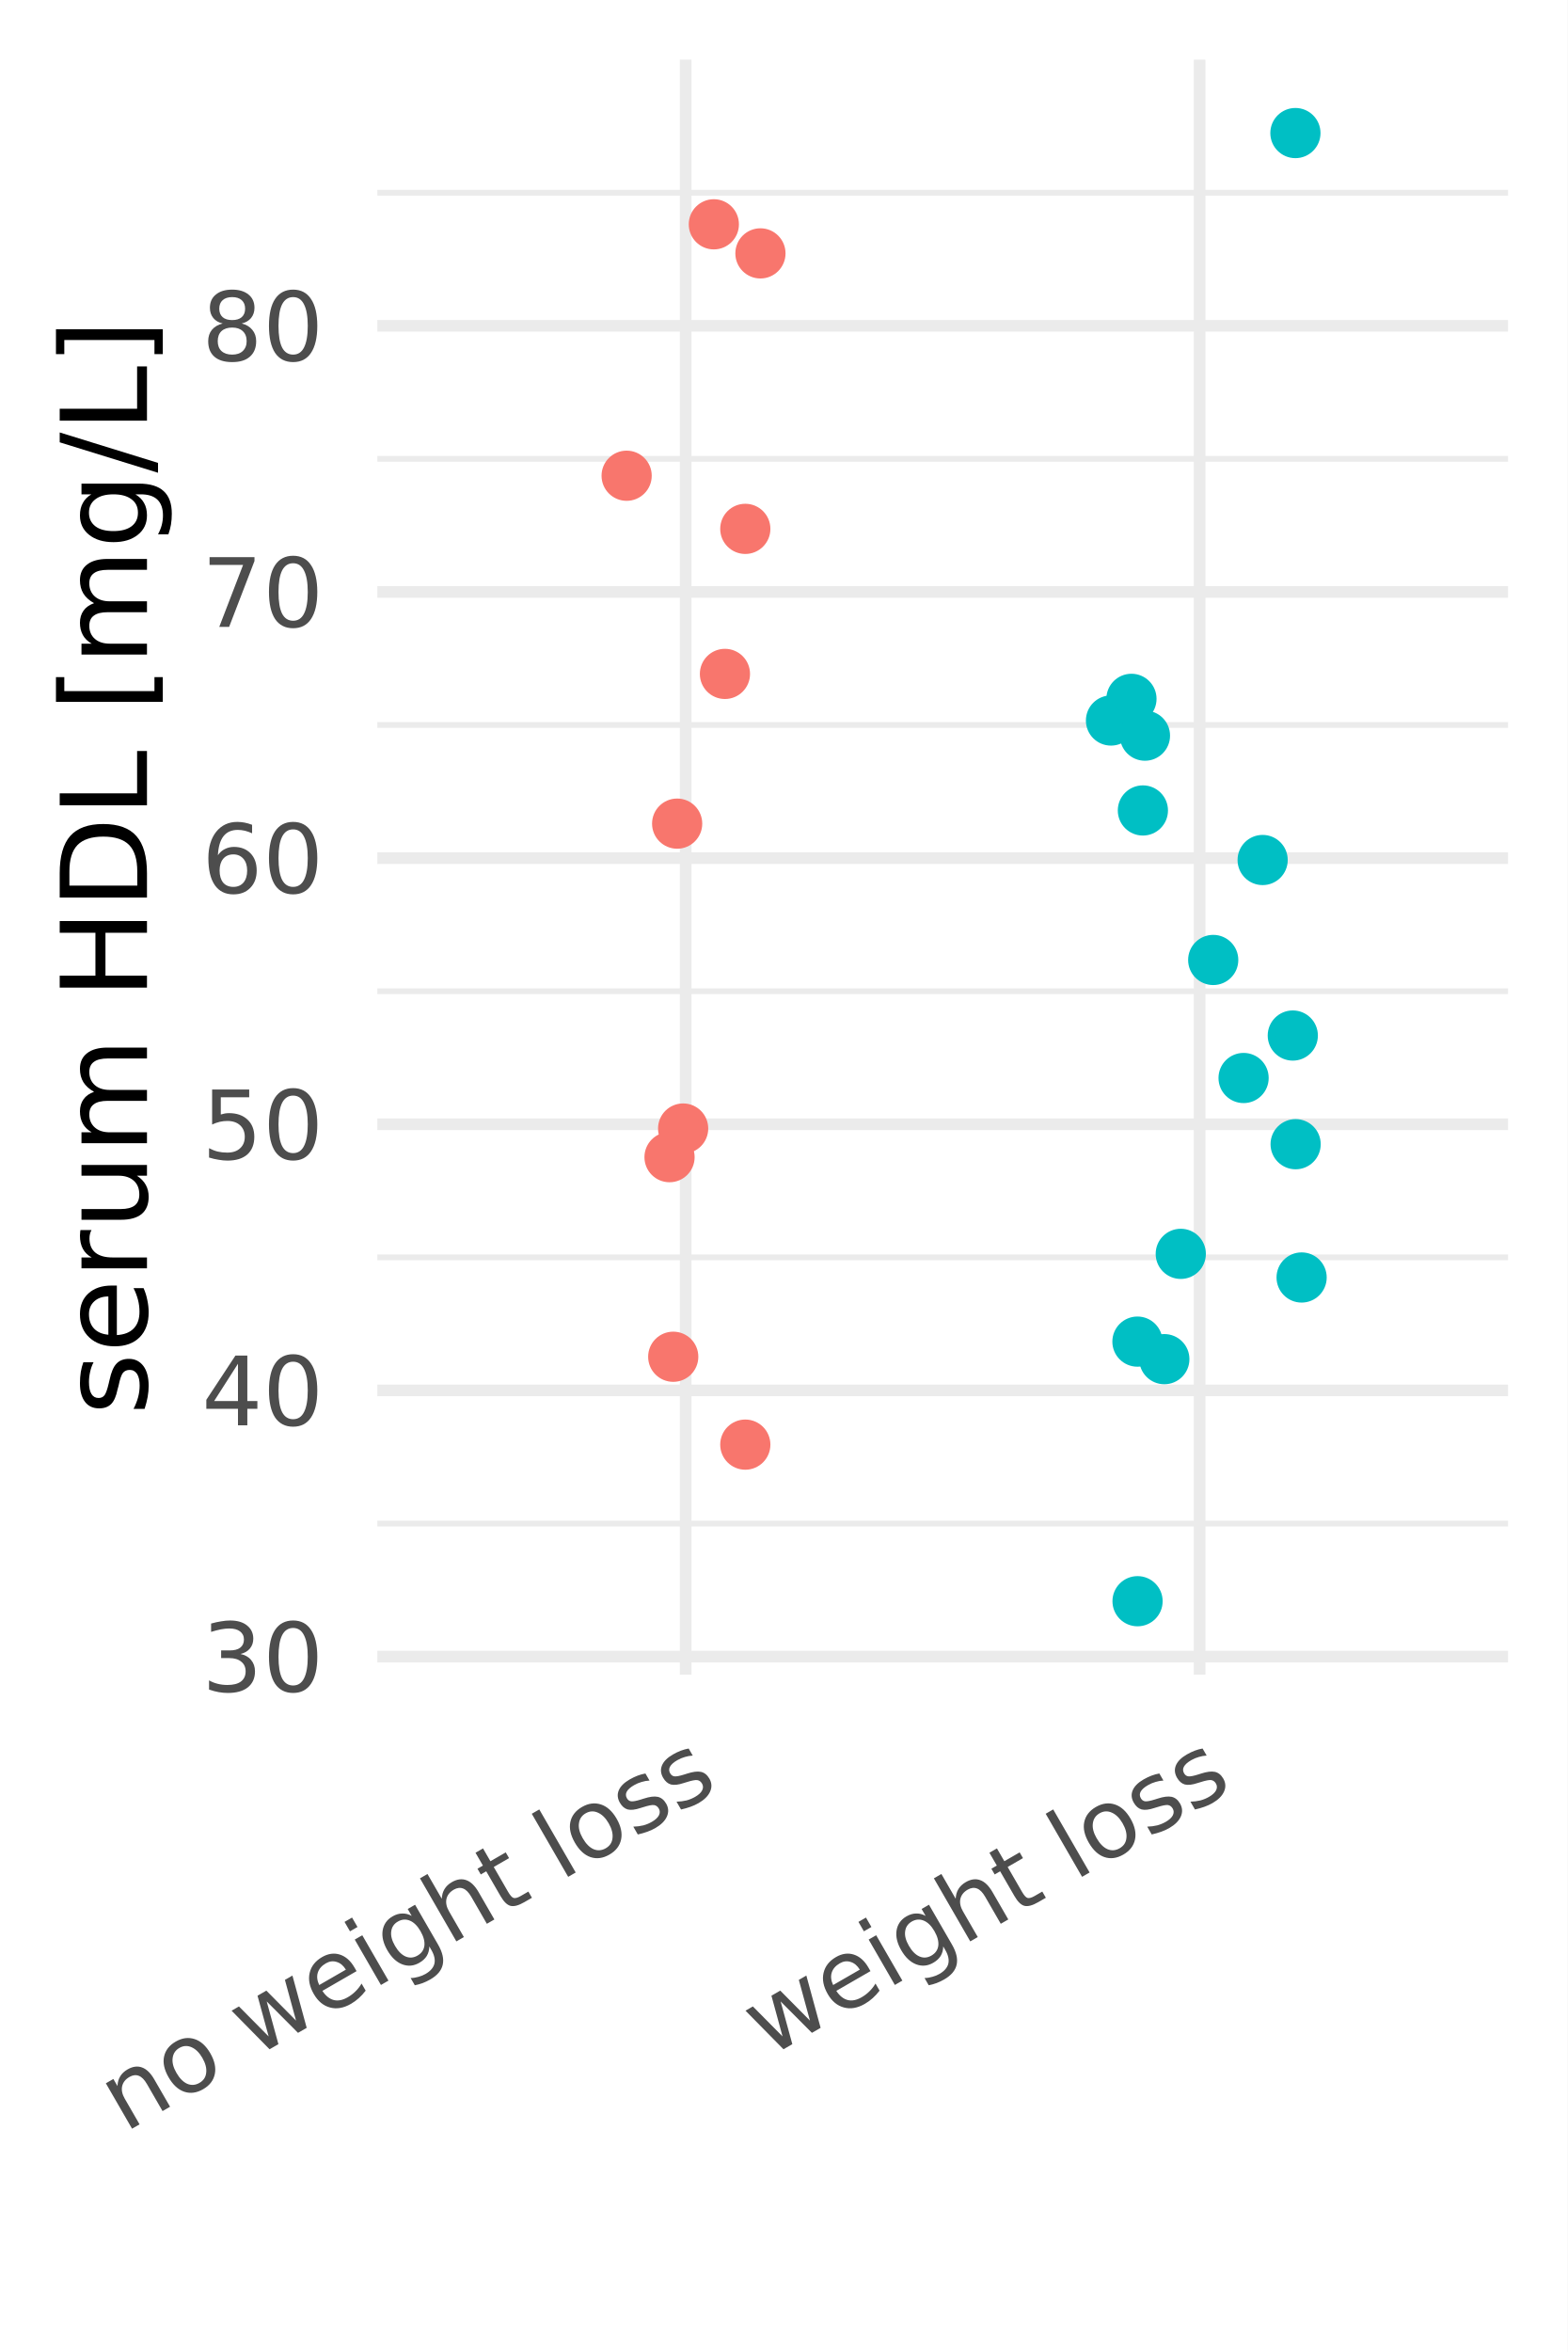
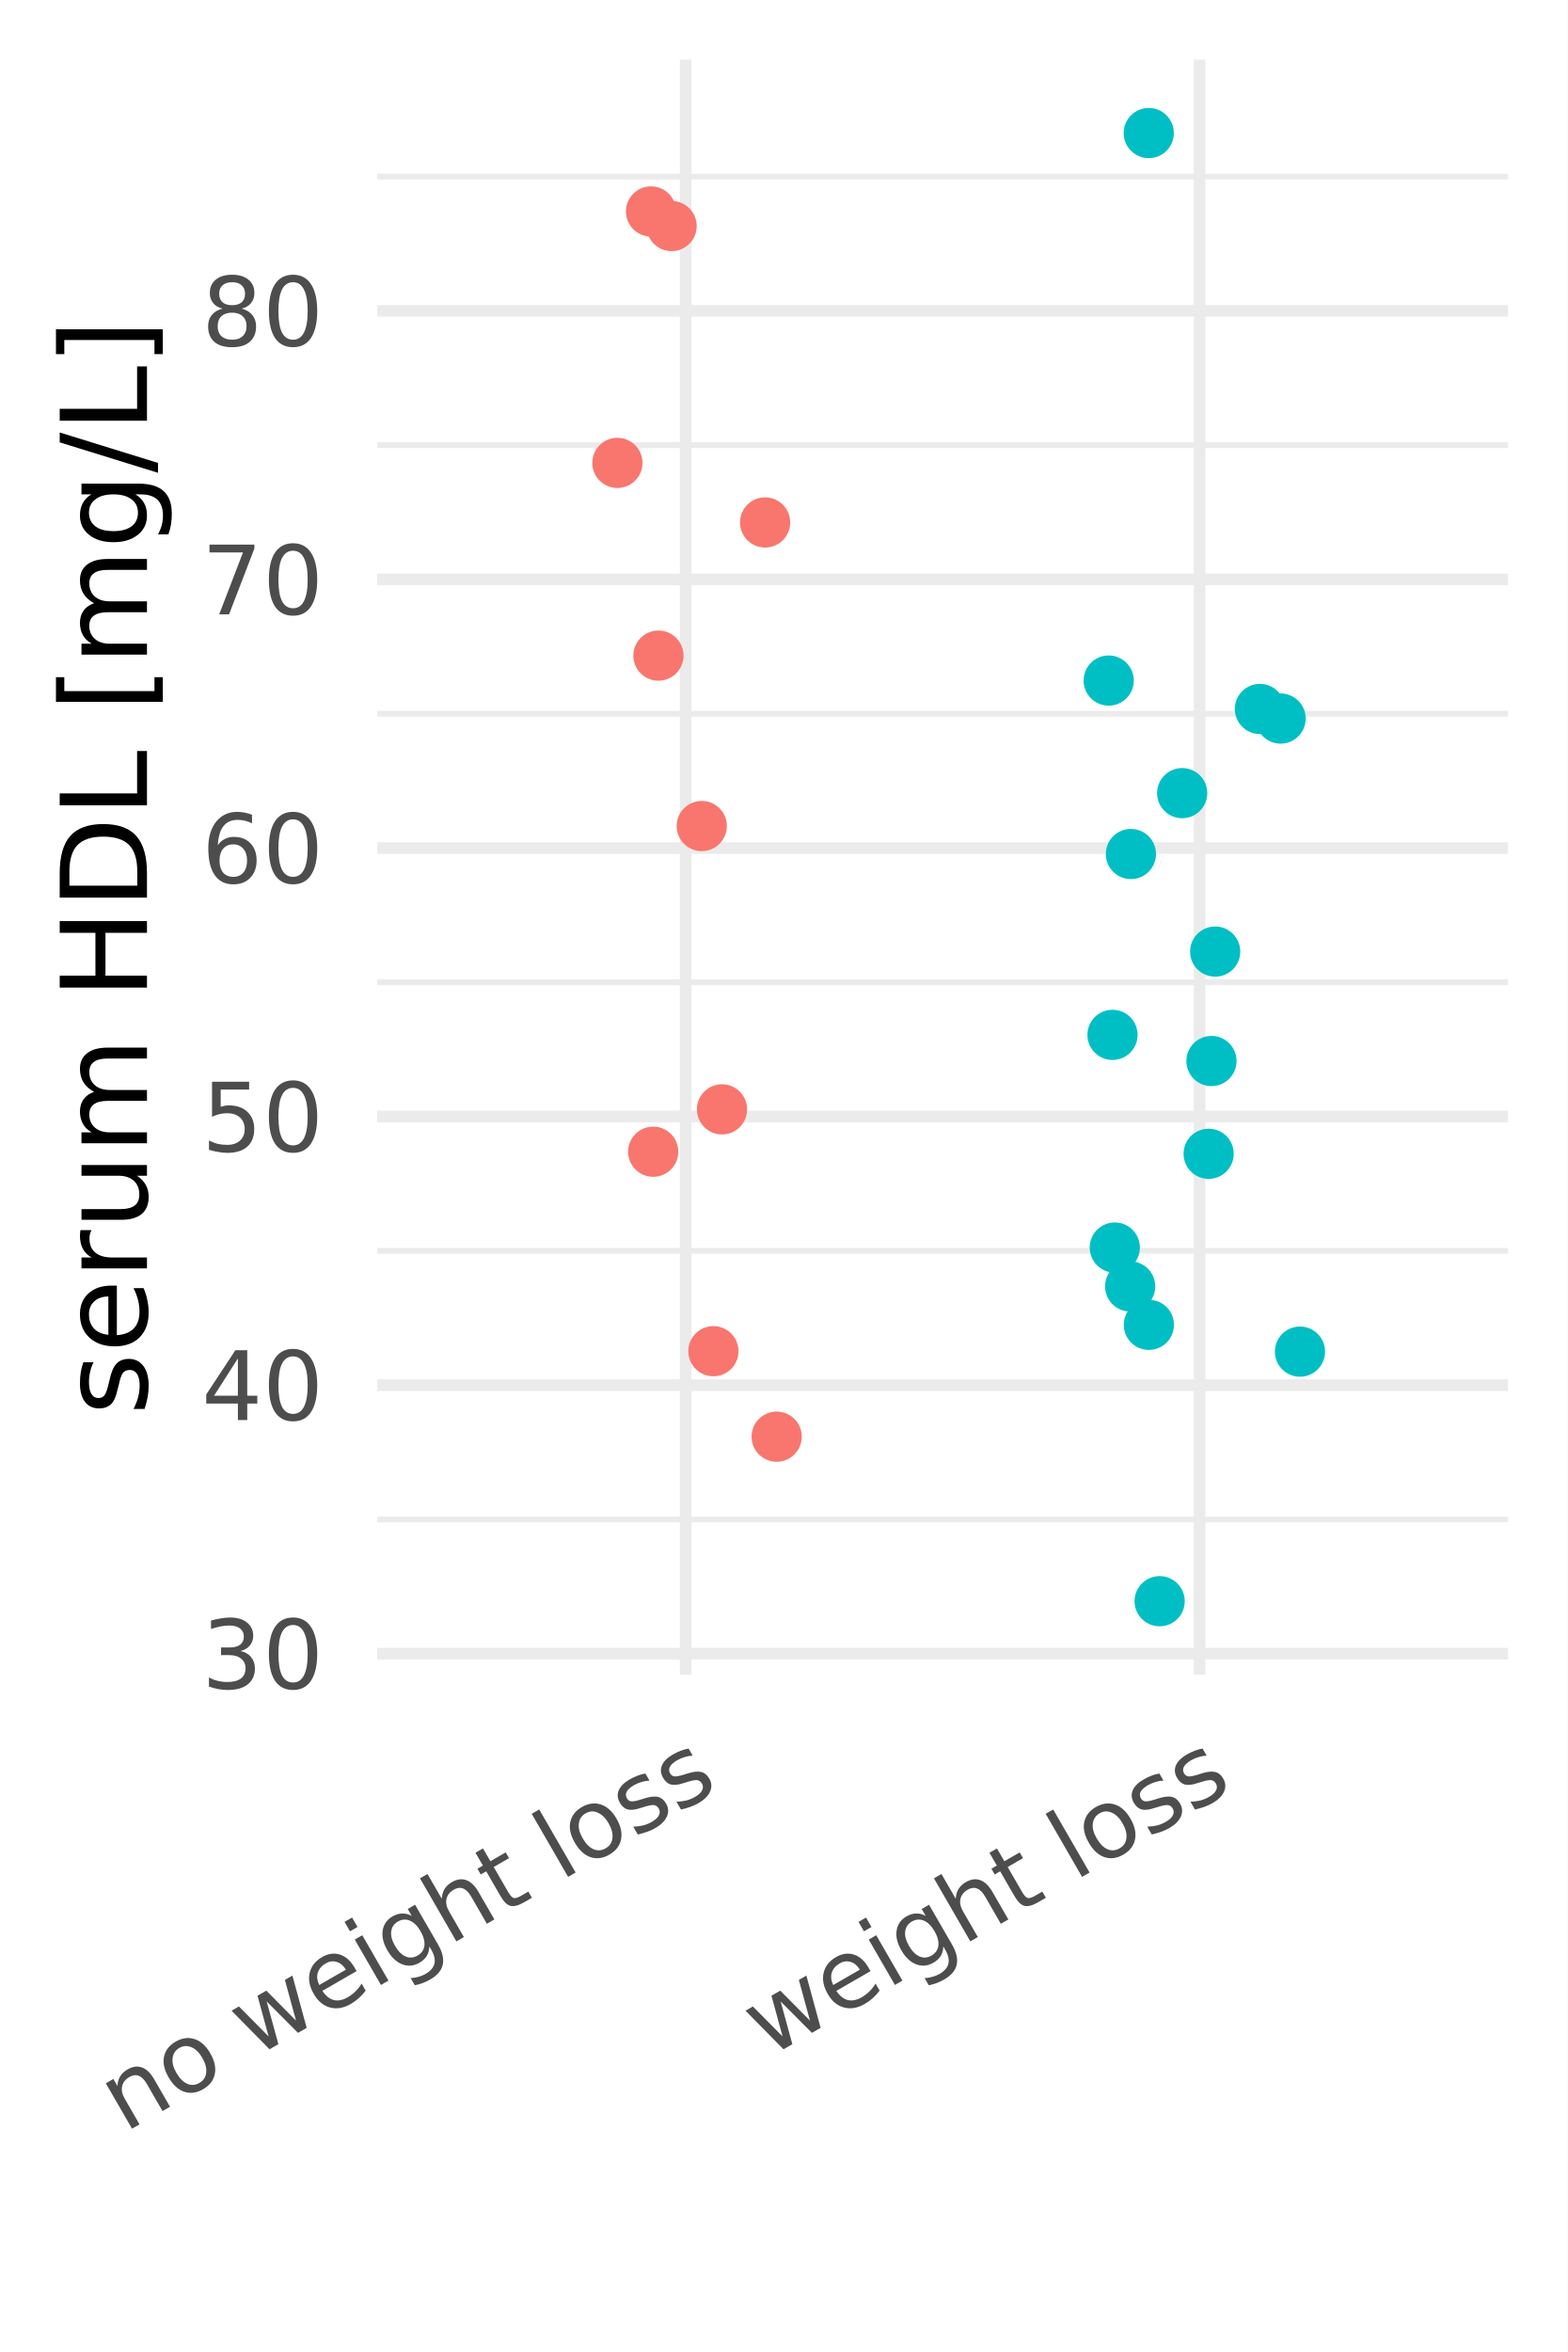
- <svg xmlns="http://www.w3.org/2000/svg" viewBox="0 0 144.00 216.00">
+ <svg xmlns="http://www.w3.org/2000/svg" class="svglite" width="144.00pt" height="216.00pt" viewBox="0 0 144.00 216.00">
  <defs>
    <style type="text/css">
-     line, polyline, polygon, path, rect, circle {
+     .svglite line, .svglite polyline, .svglite polygon, .svglite path, .svglite rect, .svglite circle {
      fill: none;
      stroke: #000000;
      stroke-linecap: round;
      stroke-linejoin: round;
      stroke-miterlimit: 10.00;
    }
  </style>
  </defs>
  <rect width="100%" height="100%" style="stroke: none; fill: #FFFFFF;" />
  <defs>
-     <clipPath id="cpMzQuNjZ8MTM4LjUyfDE1My43OXw1LjQ4">
-       <rect x="34.66" y="5.48" width="103.87" height="148.31" />
-     </clipPath>
-   </defs>
-   <polyline points="34.66,139.92 138.52,139.92 " style="stroke-width: 0.53; stroke: #EBEBEB; stroke-linecap: butt;" clip-path="url(#cpMzQuNjZ8MTM4LjUyfDE1My43OXw1LjQ4)" />
-   <polyline points="34.66,115.47 138.52,115.47 " style="stroke-width: 0.53; stroke: #EBEBEB; stroke-linecap: butt;" clip-path="url(#cpMzQuNjZ8MTM4LjUyfDE1My43OXw1LjQ4)" />
-   <polyline points="34.66,91.03 138.52,91.03 " style="stroke-width: 0.53; stroke: #EBEBEB; stroke-linecap: butt;" clip-path="url(#cpMzQuNjZ8MTM4LjUyfDE1My43OXw1LjQ4)" />
-   <polyline points="34.66,66.58 138.52,66.58 " style="stroke-width: 0.53; stroke: #EBEBEB; stroke-linecap: butt;" clip-path="url(#cpMzQuNjZ8MTM4LjUyfDE1My43OXw1LjQ4)" />
-   <polyline points="34.66,42.14 138.52,42.14 " style="stroke-width: 0.53; stroke: #EBEBEB; stroke-linecap: butt;" clip-path="url(#cpMzQuNjZ8MTM4LjUyfDE1My43OXw1LjQ4)" />
-   <polyline points="34.66,17.70 138.52,17.70 " style="stroke-width: 0.53; stroke: #EBEBEB; stroke-linecap: butt;" clip-path="url(#cpMzQuNjZ8MTM4LjUyfDE1My43OXw1LjQ4)" />
-   <polyline points="34.66,152.14 138.52,152.14 " style="stroke-width: 1.07; stroke: #EBEBEB; stroke-linecap: butt;" clip-path="url(#cpMzQuNjZ8MTM4LjUyfDE1My43OXw1LjQ4)" />
-   <polyline points="34.66,127.69 138.52,127.69 " style="stroke-width: 1.07; stroke: #EBEBEB; stroke-linecap: butt;" clip-path="url(#cpMzQuNjZ8MTM4LjUyfDE1My43OXw1LjQ4)" />
-   <polyline points="34.66,103.25 138.52,103.25 " style="stroke-width: 1.07; stroke: #EBEBEB; stroke-linecap: butt;" clip-path="url(#cpMzQuNjZ8MTM4LjUyfDE1My43OXw1LjQ4)" />
-   <polyline points="34.66,78.81 138.52,78.81 " style="stroke-width: 1.07; stroke: #EBEBEB; stroke-linecap: butt;" clip-path="url(#cpMzQuNjZ8MTM4LjUyfDE1My43OXw1LjQ4)" />
-   <polyline points="34.66,54.36 138.52,54.36 " style="stroke-width: 1.07; stroke: #EBEBEB; stroke-linecap: butt;" clip-path="url(#cpMzQuNjZ8MTM4LjUyfDE1My43OXw1LjQ4)" />
-   <polyline points="34.66,29.92 138.52,29.92 " style="stroke-width: 1.07; stroke: #EBEBEB; stroke-linecap: butt;" clip-path="url(#cpMzQuNjZ8MTM4LjUyfDE1My43OXw1LjQ4)" />
-   <polyline points="62.98,153.79 62.98,5.48 " style="stroke-width: 1.07; stroke: #EBEBEB; stroke-linecap: butt;" clip-path="url(#cpMzQuNjZ8MTM4LjUyfDE1My43OXw1LjQ4)" />
-   <polyline points="110.19,153.79 110.19,5.48 " style="stroke-width: 1.07; stroke: #EBEBEB; stroke-linecap: butt;" clip-path="url(#cpMzQuNjZ8MTM4LjUyfDE1My43OXw1LjQ4)" />
-   <circle cx="106.95" cy="124.82" r="1.95" style="stroke-width: 0.71; stroke: #00BFC4; fill: #00BFC4;" clip-path="url(#cpMzQuNjZ8MTM4LjUyfDE1My43OXw1LjQ4)" />
-   <circle cx="114.23" cy="99.00" r="1.95" style="stroke-width: 0.71; stroke: #00BFC4; fill: #00BFC4;" clip-path="url(#cpMzQuNjZ8MTM4LjUyfDE1My43OXw1LjQ4)" />
-   <circle cx="118.75" cy="95.10" r="1.95" style="stroke-width: 0.71; stroke: #00BFC4; fill: #00BFC4;" clip-path="url(#cpMzQuNjZ8MTM4LjUyfDE1My43OXw1LjQ4)" />
-   <circle cx="104.98" cy="74.43" r="1.95" style="stroke-width: 0.71; stroke: #00BFC4; fill: #00BFC4;" clip-path="url(#cpMzQuNjZ8MTM4LjUyfDE1My43OXw1LjQ4)" />
-   <circle cx="115.98" cy="78.98" r="1.95" style="stroke-width: 0.71; stroke: #00BFC4; fill: #00BFC4;" clip-path="url(#cpMzQuNjZ8MTM4LjUyfDE1My43OXw1LjQ4)" />
-   <circle cx="111.44" cy="88.16" r="1.95" style="stroke-width: 0.71; stroke: #00BFC4; fill: #00BFC4;" clip-path="url(#cpMzQuNjZ8MTM4LjUyfDE1My43OXw1LjQ4)" />
-   <circle cx="104.49" cy="147.05" r="1.95" style="stroke-width: 0.71; stroke: #00BFC4; fill: #00BFC4;" clip-path="url(#cpMzQuNjZ8MTM4LjUyfDE1My43OXw1LjQ4)" />
-   <circle cx="102.05" cy="66.17" r="1.95" style="stroke-width: 0.71; stroke: #00BFC4; fill: #00BFC4;" clip-path="url(#cpMzQuNjZ8MTM4LjUyfDE1My43OXw1LjQ4)" />
-   <circle cx="119.56" cy="117.32" r="1.95" style="stroke-width: 0.71; stroke: #00BFC4; fill: #00BFC4;" clip-path="url(#cpMzQuNjZ8MTM4LjUyfDE1My43OXw1LjQ4)" />
-   <circle cx="119.01" cy="105.08" r="1.95" style="stroke-width: 0.71; stroke: #00BFC4; fill: #00BFC4;" clip-path="url(#cpMzQuNjZ8MTM4LjUyfDE1My43OXw1LjQ4)" />
-   <circle cx="118.99" cy="12.22" r="1.95" style="stroke-width: 0.71; stroke: #00BFC4; fill: #00BFC4;" clip-path="url(#cpMzQuNjZ8MTM4LjUyfDE1My43OXw1LjQ4)" />
-   <circle cx="108.46" cy="115.15" r="1.95" style="stroke-width: 0.71; stroke: #00BFC4; fill: #00BFC4;" clip-path="url(#cpMzQuNjZ8MTM4LjUyfDE1My43OXw1LjQ4)" />
-   <circle cx="104.48" cy="123.21" r="1.95" style="stroke-width: 0.71; stroke: #00BFC4; fill: #00BFC4;" clip-path="url(#cpMzQuNjZ8MTM4LjUyfDE1My43OXw1LjQ4)" />
-   <circle cx="105.17" cy="67.56" r="1.95" style="stroke-width: 0.71; stroke: #00BFC4; fill: #00BFC4;" clip-path="url(#cpMzQuNjZ8MTM4LjUyfDE1My43OXw1LjQ4)" />
-   <circle cx="103.93" cy="64.18" r="1.95" style="stroke-width: 0.71; stroke: #00BFC4; fill: #00BFC4;" clip-path="url(#cpMzQuNjZ8MTM4LjUyfDE1My43OXw1LjQ4)" />
-   <circle cx="62.75" cy="103.64" r="1.95" style="stroke-width: 0.71; stroke: #F8766D; fill: #F8766D;" clip-path="url(#cpMzQuNjZ8MTM4LjUyfDE1My43OXw1LjQ4)" />
-   <circle cx="68.46" cy="132.67" r="1.95" style="stroke-width: 0.71; stroke: #F8766D; fill: #F8766D;" clip-path="url(#cpMzQuNjZ8MTM4LjUyfDE1My43OXw1LjQ4)" />
-   <circle cx="69.85" cy="23.27" r="1.95" style="stroke-width: 0.71; stroke: #F8766D; fill: #F8766D;" clip-path="url(#cpMzQuNjZ8MTM4LjUyfDE1My43OXw1LjQ4)" />
-   <circle cx="57.56" cy="43.69" r="1.95" style="stroke-width: 0.71; stroke: #F8766D; fill: #F8766D;" clip-path="url(#cpMzQuNjZ8MTM4LjUyfDE1My43OXw1LjQ4)" />
-   <circle cx="62.20" cy="75.64" r="1.95" style="stroke-width: 0.71; stroke: #F8766D; fill: #F8766D;" clip-path="url(#cpMzQuNjZ8MTM4LjUyfDE1My43OXw1LjQ4)" />
-   <circle cx="61.84" cy="124.60" r="1.95" style="stroke-width: 0.71; stroke: #F8766D; fill: #F8766D;" clip-path="url(#cpMzQuNjZ8MTM4LjUyfDE1My43OXw1LjQ4)" />
-   <circle cx="66.59" cy="61.89" r="1.95" style="stroke-width: 0.71; stroke: #F8766D; fill: #F8766D;" clip-path="url(#cpMzQuNjZ8MTM4LjUyfDE1My43OXw1LjQ4)" />
-   <circle cx="68.46" cy="48.57" r="1.95" style="stroke-width: 0.71; stroke: #F8766D; fill: #F8766D;" clip-path="url(#cpMzQuNjZ8MTM4LjUyfDE1My43OXw1LjQ4)" />
-   <circle cx="61.50" cy="106.27" r="1.95" style="stroke-width: 0.71; stroke: #F8766D; fill: #F8766D;" clip-path="url(#cpMzQuNjZ8MTM4LjUyfDE1My43OXw1LjQ4)" />
-   <circle cx="65.57" cy="20.60" r="1.95" style="stroke-width: 0.71; stroke: #F8766D; fill: #F8766D;" clip-path="url(#cpMzQuNjZ8MTM4LjUyfDE1My43OXw1LjQ4)" />
-   <defs>
-     <clipPath id="cpMC4wMHwxNDQuMDB8MjE2LjAwfDAuMDA=">
+     <clipPath id="cpMC4wMHwxNDQuMDB8MC4wMHwyMTYuMDA=">
      <rect x="0.00" y="0.00" width="144.00" height="216.00" />
    </clipPath>
  </defs>
-   <g clip-path="url(#cpMC4wMHwxNDQuMDB8MjE2LjAwfDAuMDA=)">
-     <text x="18.53" y="155.35" style="font-size: 8.80px; fill: #4D4D4D; font-family: DejaVu Sans;" textLength="11.20px" lengthAdjust="spacingAndGlyphs">30</text>
+   <g clip-path="url(#cpMC4wMHwxNDQuMDB8MC4wMHwyMTYuMDA=)">
+ </g>
+   <defs>
+     <clipPath id="cpMzQuNjV8MTM4LjUyfDUuNDh8MTUzLjc5">
+       <rect x="34.65" y="5.48" width="103.87" height="148.31" />
+     </clipPath>
+   </defs>
+   <g clip-path="url(#cpMzQuNjV8MTM4LjUyfDUuNDh8MTUzLjc5)">
+     <polyline points="34.65,139.54 138.52,139.54 " style="stroke-width: 0.53; stroke: #EBEBEB; stroke-linecap: butt;" />
+     <polyline points="34.65,114.87 138.52,114.87 " style="stroke-width: 0.53; stroke: #EBEBEB; stroke-linecap: butt;" />
+     <polyline points="34.65,90.21 138.52,90.21 " style="stroke-width: 0.53; stroke: #EBEBEB; stroke-linecap: butt;" />
+     <polyline points="34.65,65.55 138.52,65.55 " style="stroke-width: 0.53; stroke: #EBEBEB; stroke-linecap: butt;" />
+     <polyline points="34.65,40.88 138.52,40.88 " style="stroke-width: 0.53; stroke: #EBEBEB; stroke-linecap: butt;" />
+     <polyline points="34.65,16.22 138.52,16.22 " style="stroke-width: 0.53; stroke: #EBEBEB; stroke-linecap: butt;" />
+     <polyline points="34.65,151.87 138.52,151.87 " style="stroke-width: 1.07; stroke: #EBEBEB; stroke-linecap: butt;" />
+     <polyline points="34.65,127.21 138.52,127.21 " style="stroke-width: 1.07; stroke: #EBEBEB; stroke-linecap: butt;" />
+     <polyline points="34.65,102.54 138.52,102.54 " style="stroke-width: 1.07; stroke: #EBEBEB; stroke-linecap: butt;" />
+     <polyline points="34.65,77.88 138.52,77.88 " style="stroke-width: 1.07; stroke: #EBEBEB; stroke-linecap: butt;" />
+     <polyline points="34.65,53.21 138.52,53.21 " style="stroke-width: 1.07; stroke: #EBEBEB; stroke-linecap: butt;" />
+     <polyline points="34.65,28.55 138.52,28.55 " style="stroke-width: 1.07; stroke: #EBEBEB; stroke-linecap: butt;" />
+     <polyline points="62.98,153.79 62.98,5.48 " style="stroke-width: 1.07; stroke: #EBEBEB; stroke-linecap: butt;" />
+     <polyline points="110.19,153.79 110.19,5.48 " style="stroke-width: 1.07; stroke: #EBEBEB; stroke-linecap: butt;" />
+     <circle cx="119.41" cy="124.13" r="1.95" style="stroke-width: 0.71; stroke: #00BFC4; fill: #00BFC4;" />
+     <circle cx="111.28" cy="97.44" r="1.95" style="stroke-width: 0.71; stroke: #00BFC4; fill: #00BFC4;" />
+     <circle cx="102.19" cy="95.04" r="1.95" style="stroke-width: 0.71; stroke: #00BFC4; fill: #00BFC4;" />
+     <circle cx="108.59" cy="72.84" r="1.95" style="stroke-width: 0.71; stroke: #00BFC4; fill: #00BFC4;" />
+     <circle cx="103.88" cy="78.43" r="1.95" style="stroke-width: 0.71; stroke: #00BFC4; fill: #00BFC4;" />
+     <circle cx="111.62" cy="87.39" r="1.95" style="stroke-width: 0.71; stroke: #00BFC4; fill: #00BFC4;" />
+     <circle cx="106.52" cy="147.05" r="1.95" style="stroke-width: 0.71; stroke: #00BFC4; fill: #00BFC4;" />
+     <circle cx="117.63" cy="65.99" r="1.95" style="stroke-width: 0.71; stroke: #00BFC4; fill: #00BFC4;" />
+     <circle cx="103.81" cy="118.14" r="1.95" style="stroke-width: 0.71; stroke: #00BFC4; fill: #00BFC4;" />
+     <circle cx="111.02" cy="105.96" r="1.95" style="stroke-width: 0.71; stroke: #00BFC4; fill: #00BFC4;" />
+     <circle cx="105.52" cy="12.22" r="1.95" style="stroke-width: 0.71; stroke: #00BFC4; fill: #00BFC4;" />
+     <circle cx="102.40" cy="114.57" r="1.95" style="stroke-width: 0.71; stroke: #00BFC4; fill: #00BFC4;" />
+     <circle cx="105.53" cy="121.67" r="1.95" style="stroke-width: 0.71; stroke: #00BFC4; fill: #00BFC4;" />
+     <circle cx="115.73" cy="65.11" r="1.95" style="stroke-width: 0.71; stroke: #00BFC4; fill: #00BFC4;" />
+     <circle cx="101.84" cy="62.50" r="1.95" style="stroke-width: 0.71; stroke: #00BFC4; fill: #00BFC4;" />
+     <circle cx="66.32" cy="101.88" r="1.95" style="stroke-width: 0.71; stroke: #F8766D; fill: #F8766D;" />
+     <circle cx="71.34" cy="131.94" r="1.95" style="stroke-width: 0.71; stroke: #F8766D; fill: #F8766D;" />
+     <circle cx="61.69" cy="20.76" r="1.95" style="stroke-width: 0.71; stroke: #F8766D; fill: #F8766D;" />
+     <circle cx="56.71" cy="42.51" r="1.95" style="stroke-width: 0.71; stroke: #F8766D; fill: #F8766D;" />
+     <circle cx="64.46" cy="75.86" r="1.95" style="stroke-width: 0.71; stroke: #F8766D; fill: #F8766D;" />
+     <circle cx="65.53" cy="124.09" r="1.95" style="stroke-width: 0.71; stroke: #F8766D; fill: #F8766D;" />
+     <circle cx="60.48" cy="60.21" r="1.95" style="stroke-width: 0.71; stroke: #F8766D; fill: #F8766D;" />
+     <circle cx="70.28" cy="47.98" r="1.95" style="stroke-width: 0.71; stroke: #F8766D; fill: #F8766D;" />
+     <circle cx="60.00" cy="105.77" r="1.95" style="stroke-width: 0.71; stroke: #F8766D; fill: #F8766D;" />
+     <circle cx="59.80" cy="19.42" r="1.95" style="stroke-width: 0.71; stroke: #F8766D; fill: #F8766D;" />
  </g>
-   <g clip-path="url(#cpMC4wMHwxNDQuMDB8MjE2LjAwfDAuMDA=)">
-     <text x="18.53" y="130.90" style="font-size: 8.80px; fill: #4D4D4D; font-family: DejaVu Sans;" textLength="11.20px" lengthAdjust="spacingAndGlyphs">40</text>
-   </g>
-   <g clip-path="url(#cpMC4wMHwxNDQuMDB8MjE2LjAwfDAuMDA=)">
-     <text x="18.53" y="106.46" style="font-size: 8.80px; fill: #4D4D4D; font-family: DejaVu Sans;" textLength="11.20px" lengthAdjust="spacingAndGlyphs">50</text>
-   </g>
-   <g clip-path="url(#cpMC4wMHwxNDQuMDB8MjE2LjAwfDAuMDA=)">
-     <text x="18.53" y="82.01" style="font-size: 8.80px; fill: #4D4D4D; font-family: DejaVu Sans;" textLength="11.20px" lengthAdjust="spacingAndGlyphs">60</text>
-   </g>
-   <g clip-path="url(#cpMC4wMHwxNDQuMDB8MjE2LjAwfDAuMDA=)">
-     <text x="18.53" y="57.57" style="font-size: 8.80px; fill: #4D4D4D; font-family: DejaVu Sans;" textLength="11.20px" lengthAdjust="spacingAndGlyphs">70</text>
-   </g>
-   <g clip-path="url(#cpMC4wMHwxNDQuMDB8MjE2LjAwfDAuMDA=)">
-     <text x="18.53" y="33.13" style="font-size: 8.80px; fill: #4D4D4D; font-family: DejaVu Sans;" textLength="11.20px" lengthAdjust="spacingAndGlyphs">80</text>
-   </g>
-   <g clip-path="url(#cpMC4wMHwxNDQuMDB8MjE2LjAwfDAuMDA=)">
-     <text transform="translate(11.44,195.89) rotate(-30)" style="font-size: 8.80px; fill: #4D4D4D; font-family: DejaVu Sans;" textLength="63.22px" lengthAdjust="spacingAndGlyphs">no weight loss</text>
-   </g>
-   <g clip-path="url(#cpMC4wMHwxNDQuMDB8MjE2LjAwfDAuMDA=)">
-     <text transform="translate(70.56,189.01) rotate(-30)" style="font-size: 8.80px; fill: #4D4D4D; font-family: DejaVu Sans;" textLength="49.47px" lengthAdjust="spacingAndGlyphs">weight loss</text>
-   </g>
-   <g clip-path="url(#cpMC4wMHwxNDQuMDB8MjE2LjAwfDAuMDA=)">
-     <text transform="translate(13.50,129.98) rotate(-90)" style="font-size: 11.00px; font-family: DejaVu Sans;" textLength="100.69px" lengthAdjust="spacingAndGlyphs">serum HDL [mg/L]</text>
+   <g clip-path="url(#cpMC4wMHwxNDQuMDB8MC4wMHwyMTYuMDA=)">
+     <text x="29.72" y="155.08" text-anchor="end" style="font-size: 8.80px; fill: #4D4D4D; font-family: DejaVu Sans;" textLength="11.19px" lengthAdjust="spacingAndGlyphs">30</text>
+     <text x="29.72" y="130.41" text-anchor="end" style="font-size: 8.80px; fill: #4D4D4D; font-family: DejaVu Sans;" textLength="11.19px" lengthAdjust="spacingAndGlyphs">40</text>
+     <text x="29.72" y="105.75" text-anchor="end" style="font-size: 8.80px; fill: #4D4D4D; font-family: DejaVu Sans;" textLength="11.19px" lengthAdjust="spacingAndGlyphs">50</text>
+     <text x="29.72" y="81.09" text-anchor="end" style="font-size: 8.80px; fill: #4D4D4D; font-family: DejaVu Sans;" textLength="11.19px" lengthAdjust="spacingAndGlyphs">60</text>
+     <text x="29.72" y="56.42" text-anchor="end" style="font-size: 8.80px; fill: #4D4D4D; font-family: DejaVu Sans;" textLength="11.19px" lengthAdjust="spacingAndGlyphs">70</text>
+     <text x="29.72" y="31.76" text-anchor="end" style="font-size: 8.80px; fill: #4D4D4D; font-family: DejaVu Sans;" textLength="11.19px" lengthAdjust="spacingAndGlyphs">80</text>
+     <text transform="translate(66.19,164.28) rotate(-30)" text-anchor="end" style="font-size: 8.80px; fill: #4D4D4D; font-family: DejaVu Sans;" textLength="63.22px" lengthAdjust="spacingAndGlyphs">no weight loss</text>
+     <text transform="translate(113.40,164.28) rotate(-30)" text-anchor="end" style="font-size: 8.80px; fill: #4D4D4D; font-family: DejaVu Sans;" textLength="49.46px" lengthAdjust="spacingAndGlyphs">weight loss</text>
+     <text transform="translate(13.50,79.64) rotate(-90)" text-anchor="middle" style="font-size: 11.00px; font-family: DejaVu Sans;" textLength="100.69px" lengthAdjust="spacingAndGlyphs">serum HDL [mg/L]</text>
  </g>
</svg>
